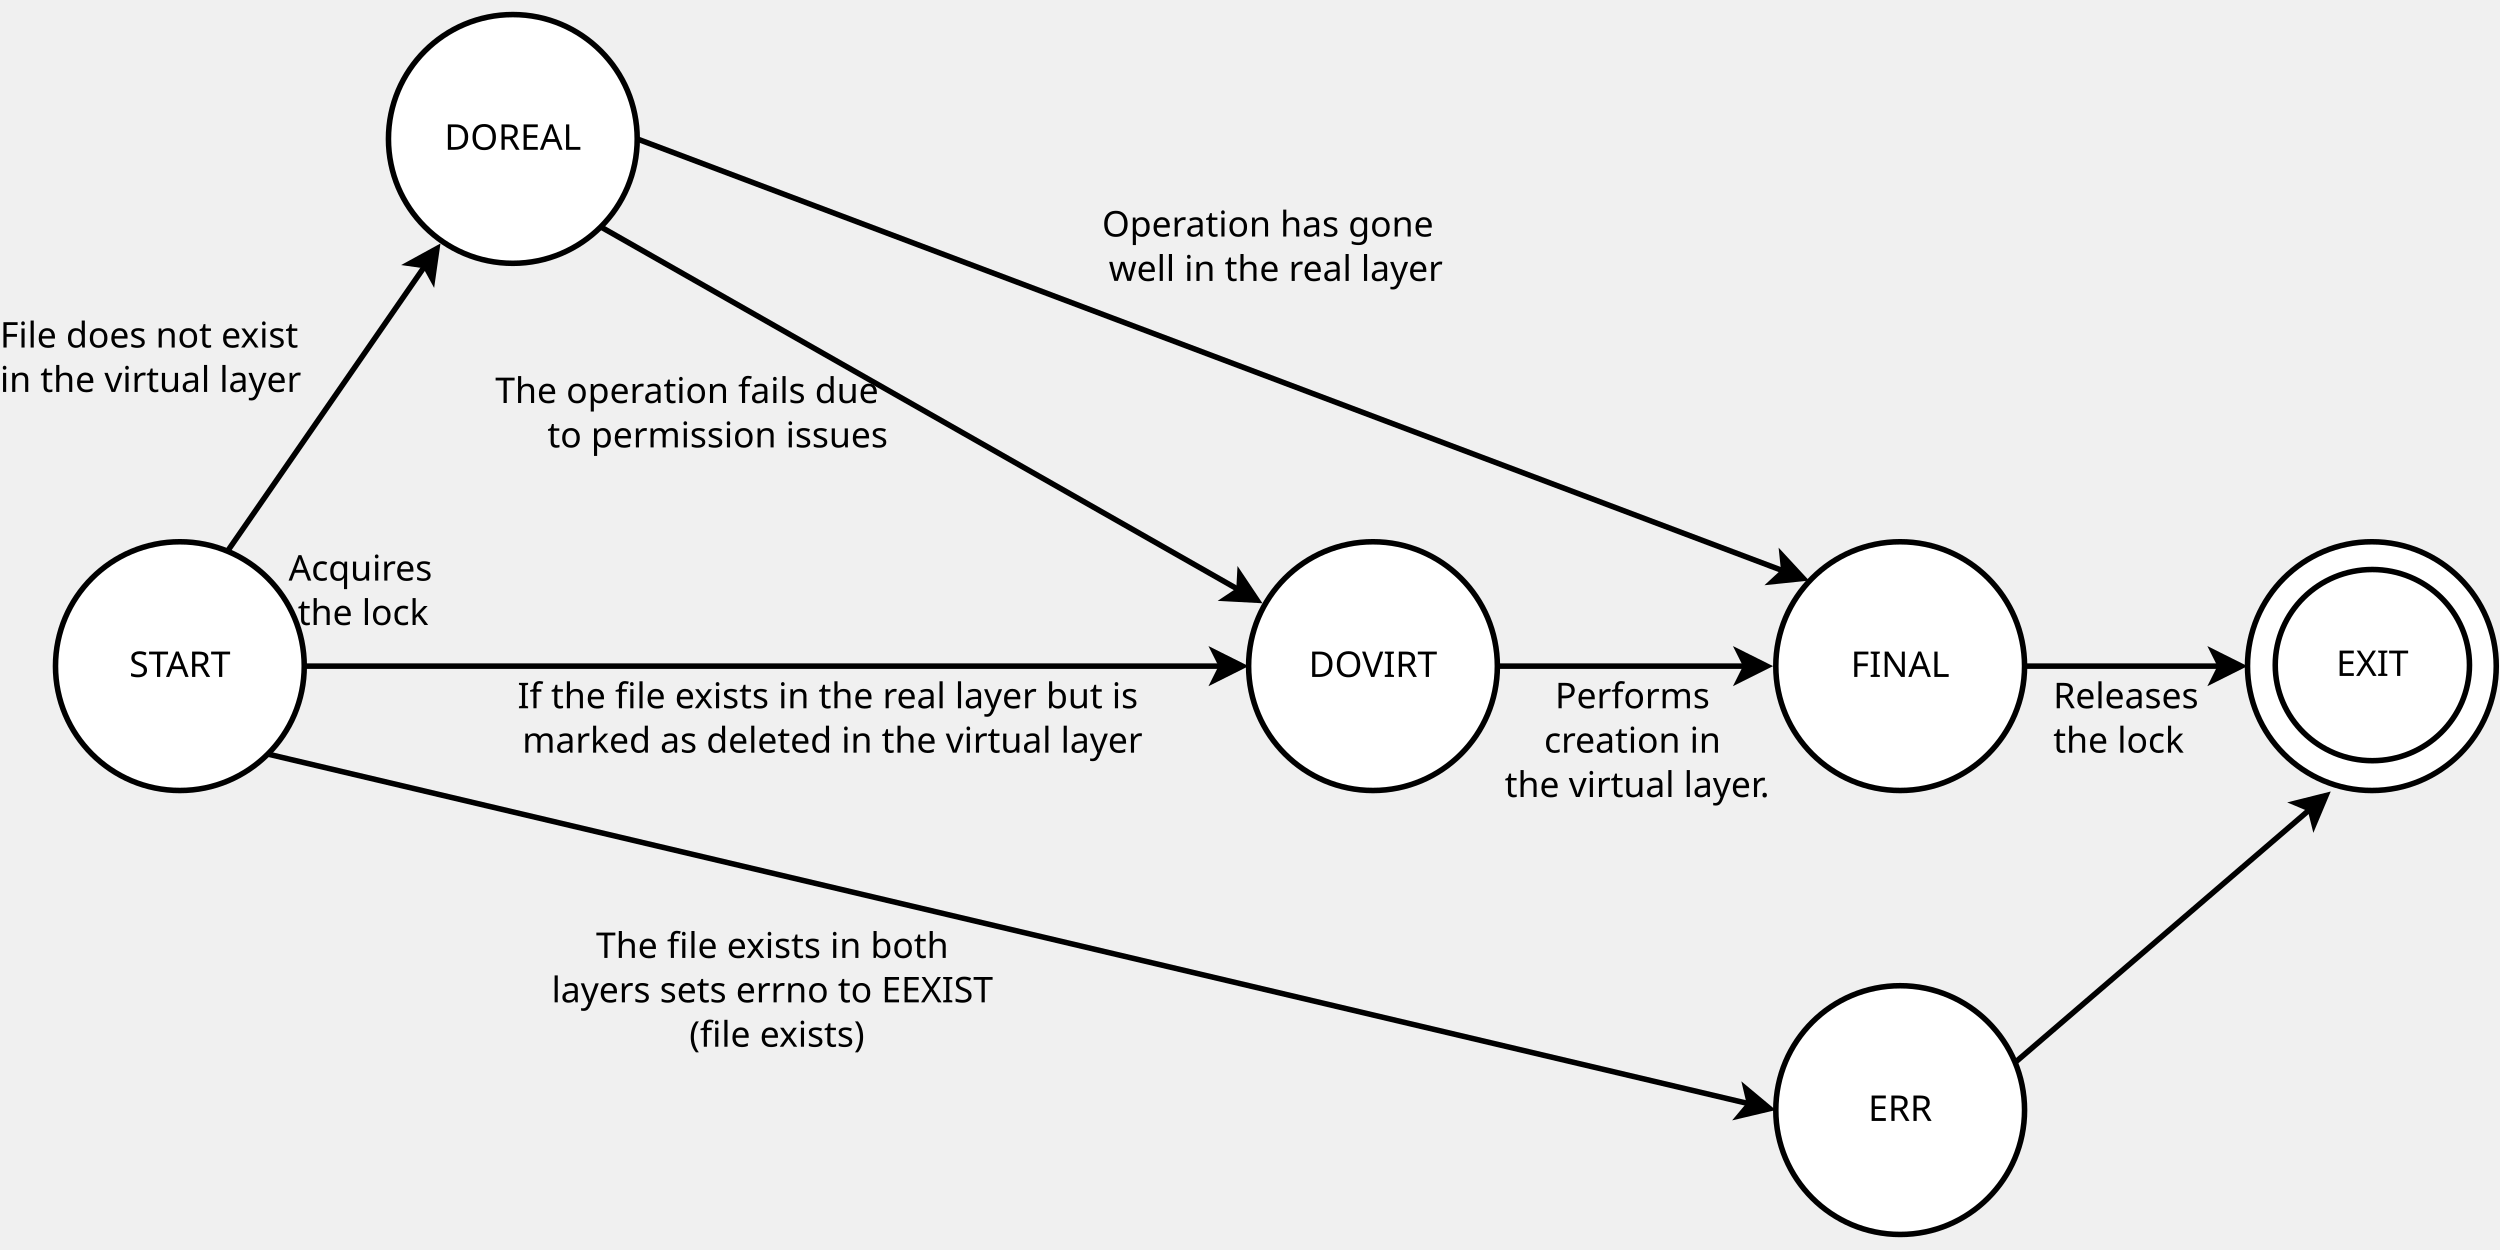
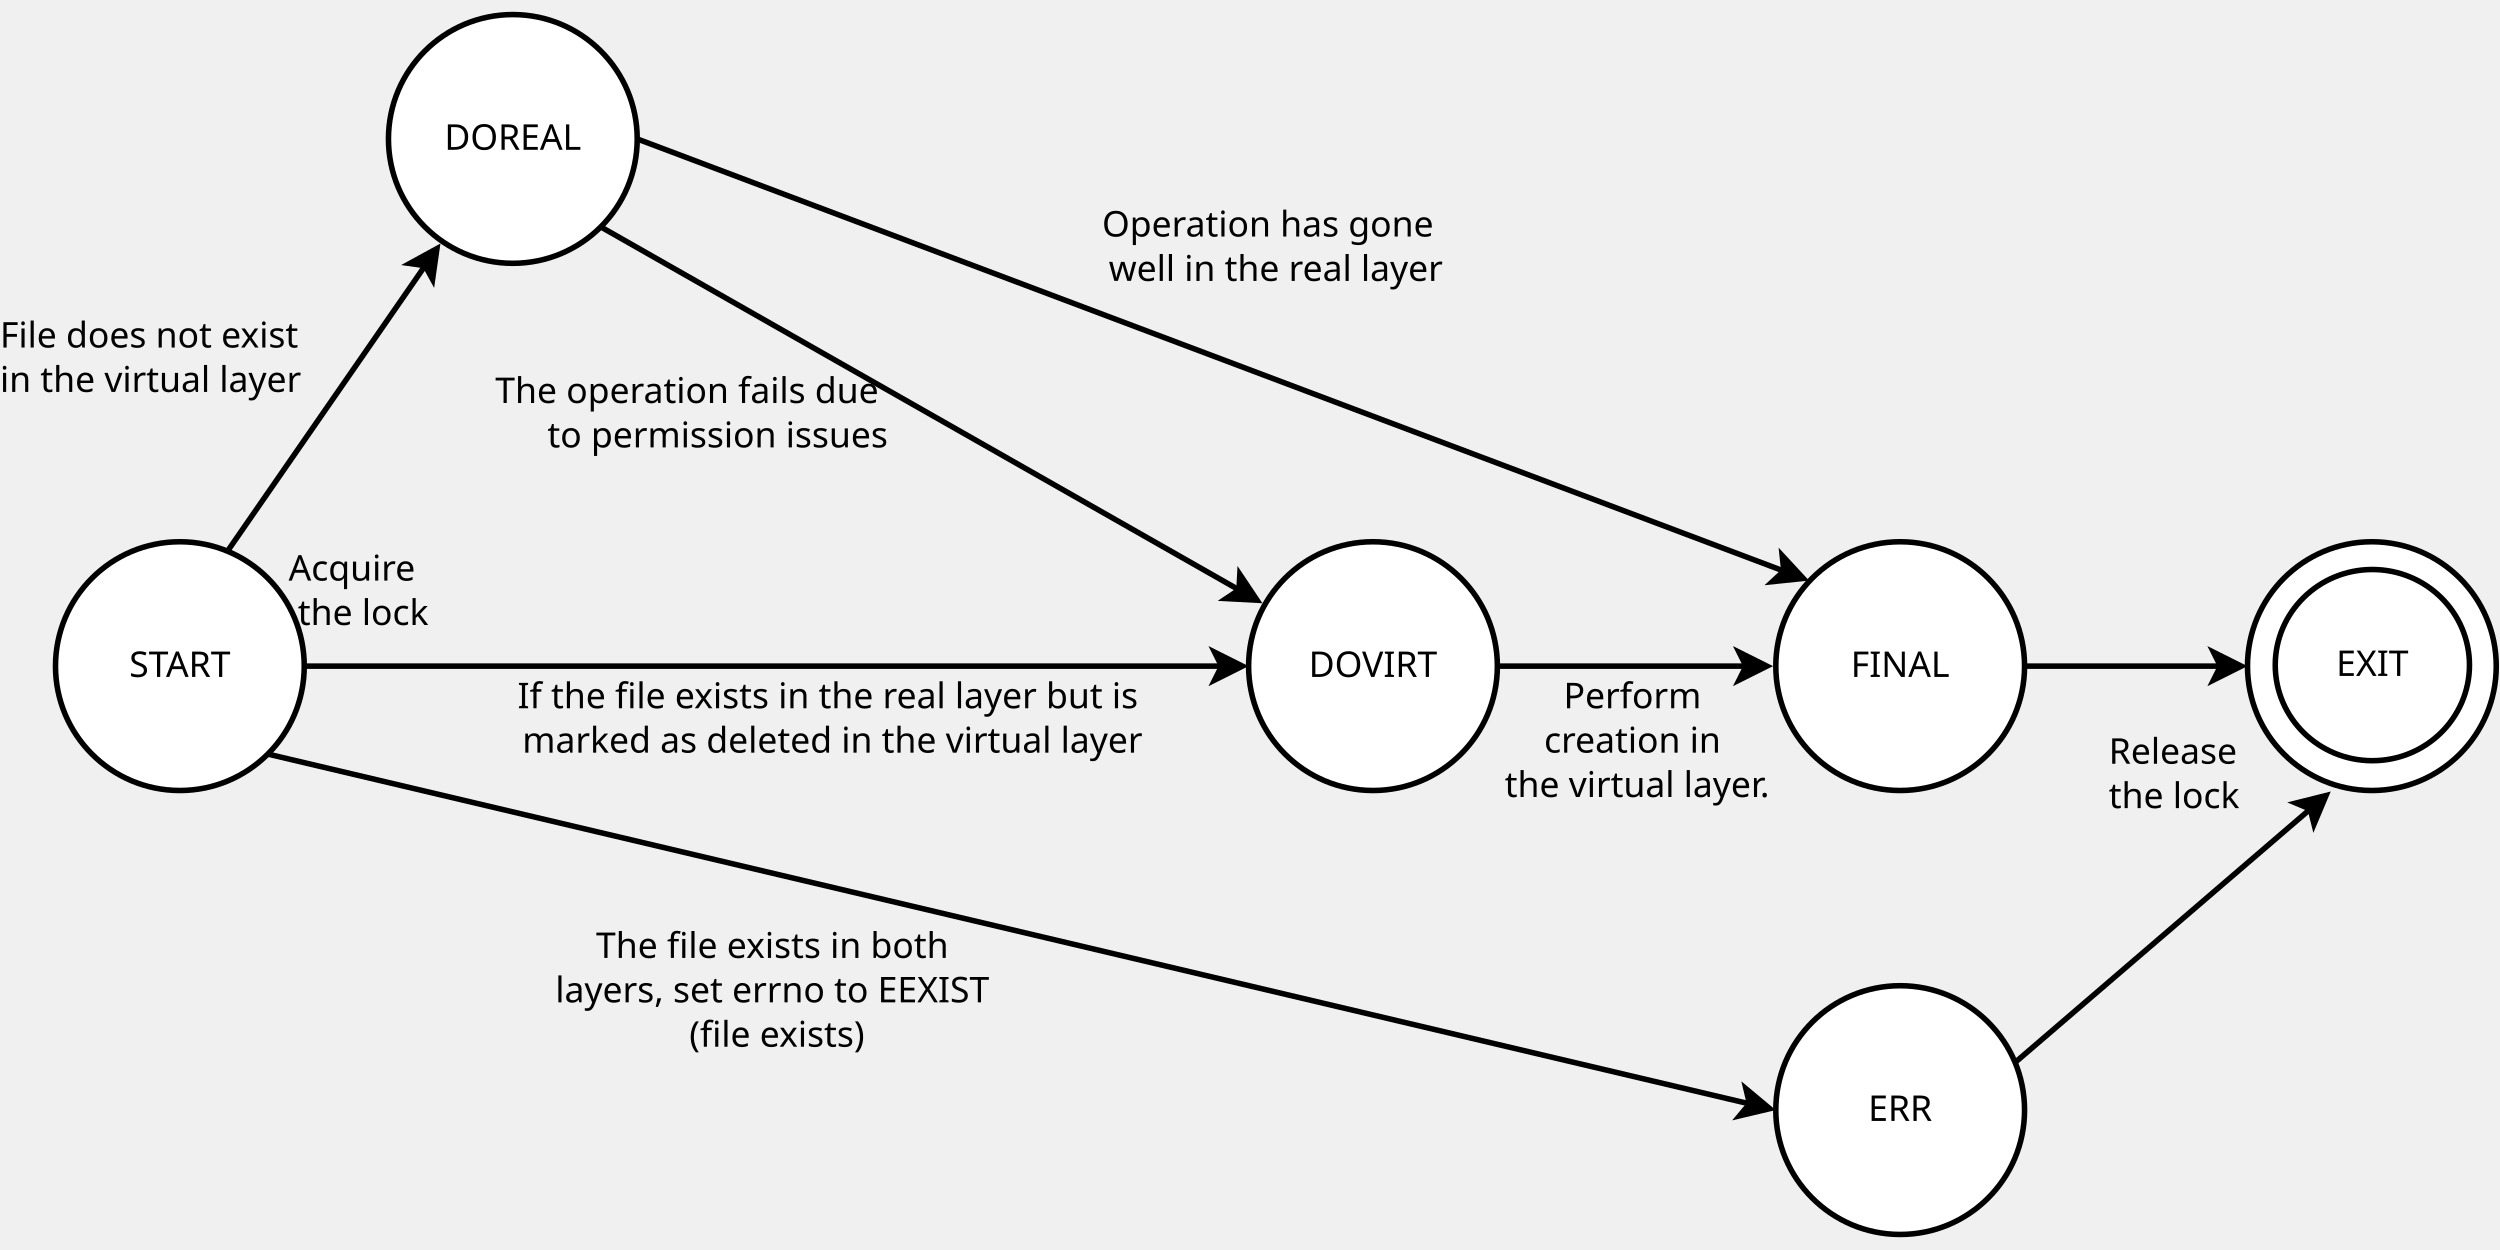
<svg xmlns="http://www.w3.org/2000/svg" width="46cm" height="23cm" viewBox="0 179 901 442">
+   <g id="Background" />
  <g id="Background" />
  <g id="Background" />
  <g id="Background" />
  <g id="Background" />
  <g id="Background">
    <g>
      <line style="fill: none; stroke-opacity: 1; stroke-width: 2; stroke: #000000" x1="109.649" y1="414.824" x2="440.264" y2="414.824" />
      <polygon style="fill: #000000; fill-opacity: 1; stroke-opacity: 1; stroke-width: 2; stroke: #000000" fill-rule="evenodd" points="447.764,414.824 437.764,419.824 440.264,414.824 437.764,409.824 " />
    </g>
    <text font-size="12.8" style="fill: #000000; fill-opacity: 1; stroke: none;text-anchor:start;font-family:sans-serif;font-style:normal;font-weight:normal" x="285.572" y="424.428">
      <tspan x="285.572" y="424.428" />
    </text>
    <g>
      <ellipse style="fill: #ffffff; fill-opacity: 1; stroke-opacity: 1; stroke-width: 2; stroke: #000000" cx="494.824" cy="414.824" rx="44.824" ry="44.824" />
      <text font-size="12.8" style="fill: #000000; fill-opacity: 1; stroke: none;text-anchor:middle;font-family:sans-serif;font-style:normal;font-weight:normal" x="494.824" y="418.724">
        <tspan x="494.824" y="418.724">DOVIRT</tspan>
      </text>
    </g>
    <g>
      <ellipse style="fill: #ffffff; fill-opacity: 1; stroke-opacity: 1; stroke-width: 2; stroke: #000000" cx="64.824" cy="414.824" rx="44.824" ry="44.824" />
      <text font-size="12.8" style="fill: #000000; fill-opacity: 1; stroke: none;text-anchor:middle;font-family:sans-serif;font-style:normal;font-weight:normal" x="64.824" y="418.724">
        <tspan x="64.824" y="418.724">START</tspan>
      </text>
    </g>
    <text font-size="12.8" style="fill: #000000; fill-opacity: 1; stroke: none;text-anchor:start;font-family:sans-serif;font-style:normal;font-weight:normal" x="104" y="384">
-       <tspan x="104" y="384">Acquires</tspan>
+       <tspan x="104" y="384">Acquire</tspan>
      <tspan xml:space="preserve" x="104" y="400"> the lock</tspan>
    </text>
    <g>
      <ellipse style="fill: #ffffff; fill-opacity: 1; stroke-opacity: 1; stroke-width: 2; stroke: #000000" cx="184.824" cy="224.824" rx="44.824" ry="44.824" />
      <text font-size="12.8" style="fill: #000000; fill-opacity: 1; stroke: none;text-anchor:middle;font-family:sans-serif;font-style:normal;font-weight:normal" x="184.824" y="228.724">
        <tspan x="184.824" y="228.724">DOREAL</tspan>
      </text>
    </g>
    <g>
      <ellipse style="fill: #ffffff; fill-opacity: 1; stroke-opacity: 1; stroke-width: 2; stroke: #000000" cx="684.824" cy="414.824" rx="44.824" ry="44.824" />
      <text font-size="12.8" style="fill: #000000; fill-opacity: 1; stroke: none;text-anchor:middle;font-family:sans-serif;font-style:normal;font-weight:normal" x="684.824" y="418.724">
        <tspan x="684.824" y="418.724">FINAL</tspan>
      </text>
    </g>
    <g>
      <ellipse style="fill: #ffffff; fill-opacity: 1; stroke-opacity: 1; stroke-width: 2; stroke: #000000" cx="684.824" cy="574.824" rx="44.824" ry="44.824" />
      <text font-size="12.8" style="fill: #000000; fill-opacity: 1; stroke: none;text-anchor:middle;font-family:sans-serif;font-style:normal;font-weight:normal" x="684.824" y="578.724">
        <tspan x="684.824" y="578.724">ERR</tspan>
      </text>
    </g>
    <g>
      <ellipse style="fill: #ffffff; fill-opacity: 1; stroke-opacity: 1; stroke-width: 2; stroke: #000000" cx="854.824" cy="414.824" rx="44.824" ry="44.824" />
      <text font-size="12.8" style="fill: #000000; fill-opacity: 1; stroke: none;text-anchor:middle;font-family:sans-serif;font-style:normal;font-weight:normal" x="854.824" y="418.724">
        <tspan x="854.824" y="418.724">EXIT</tspan>
      </text>
    </g>
    <g>
      <ellipse style="fill: #ffffff; fill-opacity: 1; stroke-opacity: 1; stroke-width: 2; stroke: #000000" cx="855" cy="414.453" rx="35" ry="34.453" />
      <text font-size="12.8" style="fill: #000000; fill-opacity: 1; stroke: none;text-anchor:middle;font-family:sans-serif;font-style:normal;font-weight:normal" x="855" y="418.353">
        <tspan x="855" y="418.353">EXIT</tspan>
      </text>
    </g>
    <g>
      <line style="fill: none; stroke-opacity: 1; stroke-width: 2; stroke: #000000" x1="729.648" y1="414.824" x2="800.264" y2="414.824" />
      <polygon style="fill: #000000; fill-opacity: 1; stroke-opacity: 1; stroke-width: 2; stroke: #000000" fill-rule="evenodd" points="807.764,414.824 797.764,419.824 800.264,414.824 797.764,409.824 " />
    </g>
    <g>
      <line style="fill: none; stroke-opacity: 1; stroke-width: 2; stroke: #000000" x1="539.648" y1="414.824" x2="629.278" y2="414.824" />
      <polygon style="fill: #000000; fill-opacity: 1; stroke-opacity: 1; stroke-width: 2; stroke: #000000" fill-rule="evenodd" points="636.778,414.824 626.778,419.824 629.278,414.824 626.778,409.824 " />
    </g>
    <g>
      <line style="fill: none; stroke-opacity: 1; stroke-width: 2; stroke: #000000" x1="726.236" y1="557.67" x2="832.613" y2="466.342" />
      <polygon style="fill: #000000; fill-opacity: 1; stroke-opacity: 1; stroke-width: 2; stroke: #000000" fill-rule="evenodd" points="838.303,461.457 833.973,471.764 832.613,466.342 827.459,464.177 " />
    </g>
-     <text font-size="12.8" style="fill: #000000; fill-opacity: 1; stroke: none;text-anchor:start;font-family:sans-serif;font-style:normal;font-weight:normal" x="740" y="430">
-       <tspan x="740" y="430">Releases</tspan>
-       <tspan x="740" y="446">the lock</tspan>
+     <text font-size="12.8" style="fill: #000000; fill-opacity: 1; stroke: none;text-anchor:start;font-family:sans-serif;font-style:normal;font-weight:normal" x="760" y="450">
+       <tspan x="760" y="450">Release</tspan>
+       <tspan x="760" y="466">the lock</tspan>
    </text>
    <text font-size="12.8" style="fill: #000000; fill-opacity: 1; stroke: none;text-anchor:middle;font-family:sans-serif;font-style:normal;font-weight:normal" x="300" y="430">
      <tspan x="300" y="430">If the file exists in the real layer but is</tspan>
      <tspan x="300" y="446">marked as deleted in the virtual layer</tspan>
    </text>
    <g>
      <line style="fill: none; stroke-opacity: 1; stroke-width: 2; stroke: #000000" x1="81.978" y1="373.412" x2="153.208" y2="270.503" />
      <polygon style="fill: #000000; fill-opacity: 1; stroke-opacity: 1; stroke-width: 2; stroke: #000000" fill-rule="evenodd" points="157.476,264.336 155.896,275.404 153.208,270.503 147.673,269.713 " />
    </g>
    <text font-size="12.8" style="fill: #000000; fill-opacity: 1; stroke: none;text-anchor:start;font-family:sans-serif;font-style:normal;font-weight:normal" x="0" y="300">
      <tspan x="0" y="300">File does not exist </tspan>
      <tspan x="0" y="316">in the virtual layer</tspan>
    </text>
    <text font-size="12.8" style="fill: #000000; fill-opacity: 1; stroke: none;text-anchor:start;font-family:sans-serif;font-style:normal;font-weight:normal" x="280" y="290">
      <tspan x="280" y="290" />
    </text>
    <g>
      <line style="fill: none; stroke-opacity: 1; stroke-width: 2; stroke: #000000" x1="216.52" y1="256.52" x2="446.537" y2="387.358" />
      <polygon style="fill: #000000; fill-opacity: 1; stroke-opacity: 1; stroke-width: 2; stroke: #000000" fill-rule="evenodd" points="453.056,391.066 441.892,390.468 446.537,387.358 446.836,381.775 " />
    </g>
    <g>
      <line style="fill: none; stroke-opacity: 1; stroke-width: 2; stroke: #000000" x1="229.648" y1="224.824" x2="642.889" y2="380.566" />
      <polygon style="fill: #000000; fill-opacity: 1; stroke-opacity: 1; stroke-width: 2; stroke: #000000" fill-rule="evenodd" points="649.908,383.211 638.787,384.364 642.889,380.566 642.313,375.006 " />
    </g>
    <text font-size="12.8" style="fill: #000000; fill-opacity: 1; stroke: none;text-anchor:end;font-family:sans-serif;font-style:normal;font-weight:normal" x="320" y="320">
      <tspan x="320" y="320">The operation fails due     </tspan>
      <tspan x="320" y="336">to permission issues</tspan>
    </text>
    <text font-size="12.8" style="fill: #000000; fill-opacity: 1; stroke: none;text-anchor:middle;font-family:sans-serif;font-style:normal;font-weight:normal" x="590" y="430">
-       <tspan x="590" y="430">Performs </tspan>
+       <tspan x="590" y="430">Perform</tspan>
      <tspan x="590" y="446">creation in </tspan>
      <tspan x="590" y="462">the virtual layer.</tspan>
    </text>
    <text font-size="12.8" style="fill: #000000; fill-opacity: 1; stroke: none;text-anchor:end;font-family:sans-serif;font-style:normal;font-weight:normal" x="520" y="260">
      <tspan x="520" y="260">Operation has gone       </tspan>
      <tspan x="520" y="276">well in the real layer</tspan>
    </text>
    <g>
      <line style="fill: none; stroke-opacity: 1; stroke-width: 2; stroke: #000000" x1="96.52" y1="446.52" x2="630.524" y2="572.587" />
      <polygon style="fill: #000000; fill-opacity: 1; stroke-opacity: 1; stroke-width: 2; stroke: #000000" fill-rule="evenodd" points="637.824,574.31 626.942,576.879 630.524,572.587 629.24,567.146 " />
    </g>
    <text font-size="12.8" style="fill: #000000; fill-opacity: 1; stroke: none;text-anchor:middle;font-family:sans-serif;font-style:normal;font-weight:normal" x="280" y="520">
      <tspan x="280" y="520">The file exists in both</tspan>
-       <tspan x="280" y="536">layers sets errno to EEXIST</tspan>
+       <tspan x="280" y="536">layers, set errno to EEXIST</tspan>
      <tspan x="280" y="552">(file exists)</tspan>
    </text>
  </g>
</svg>
